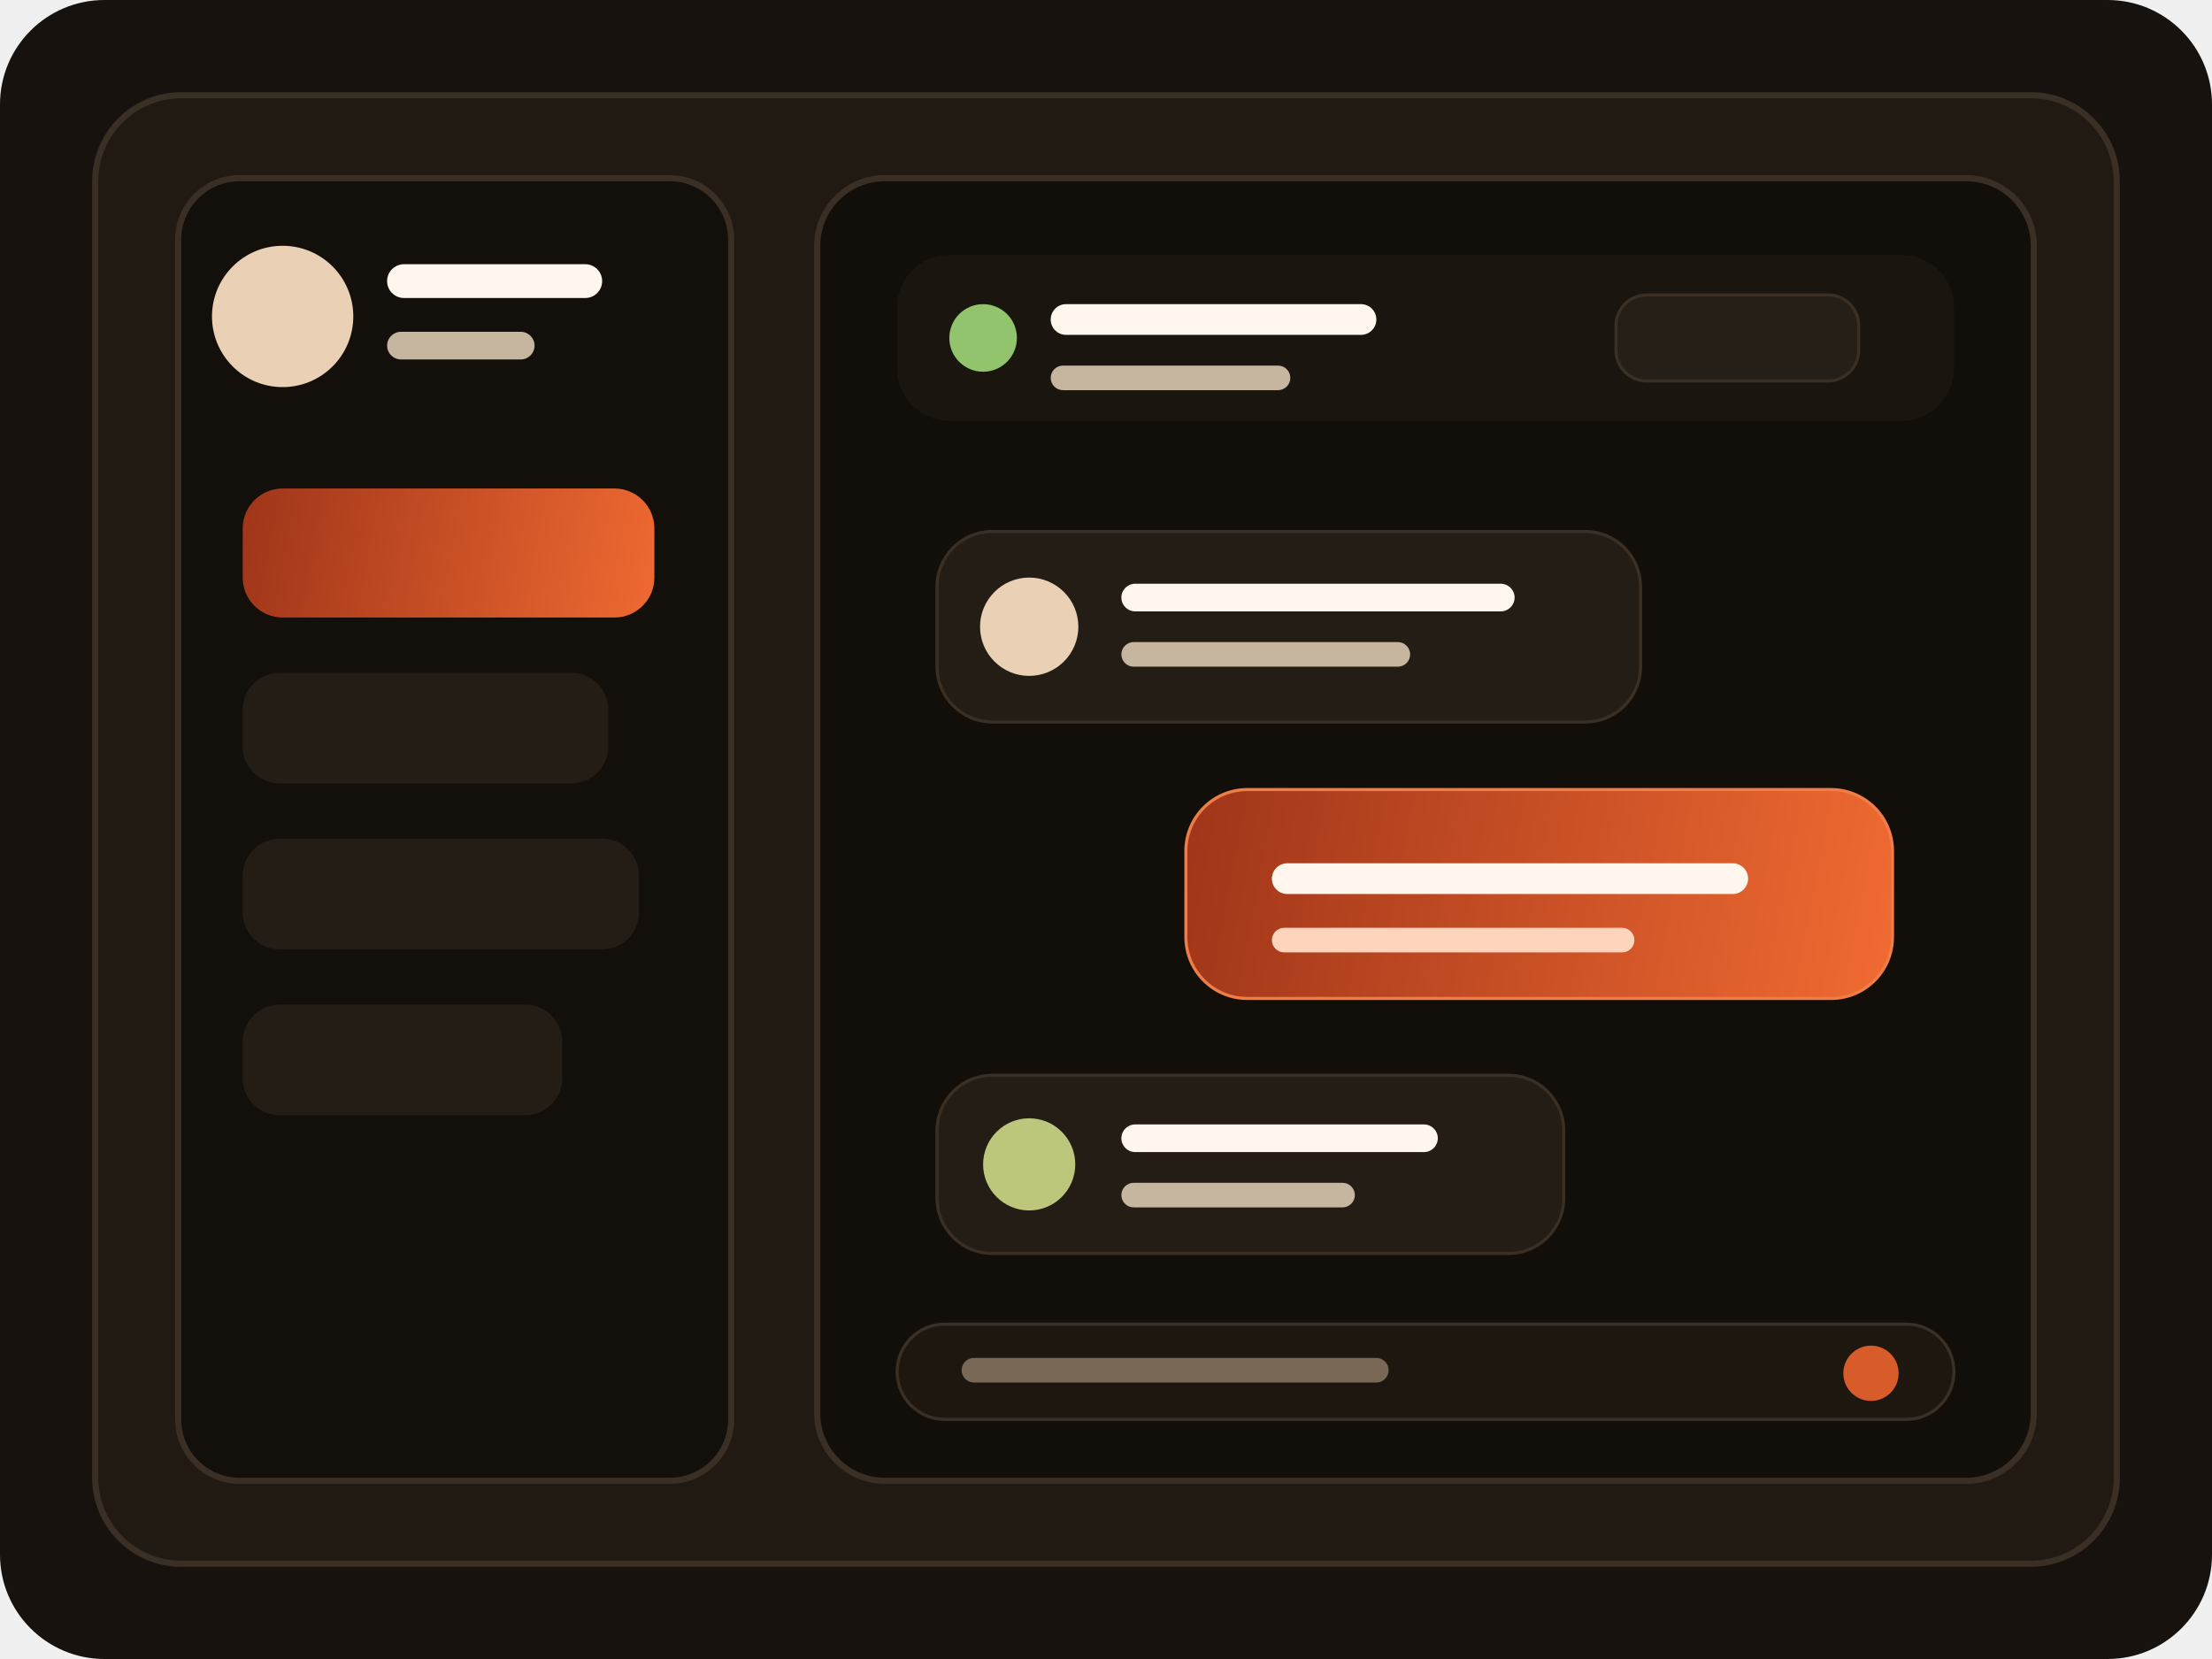
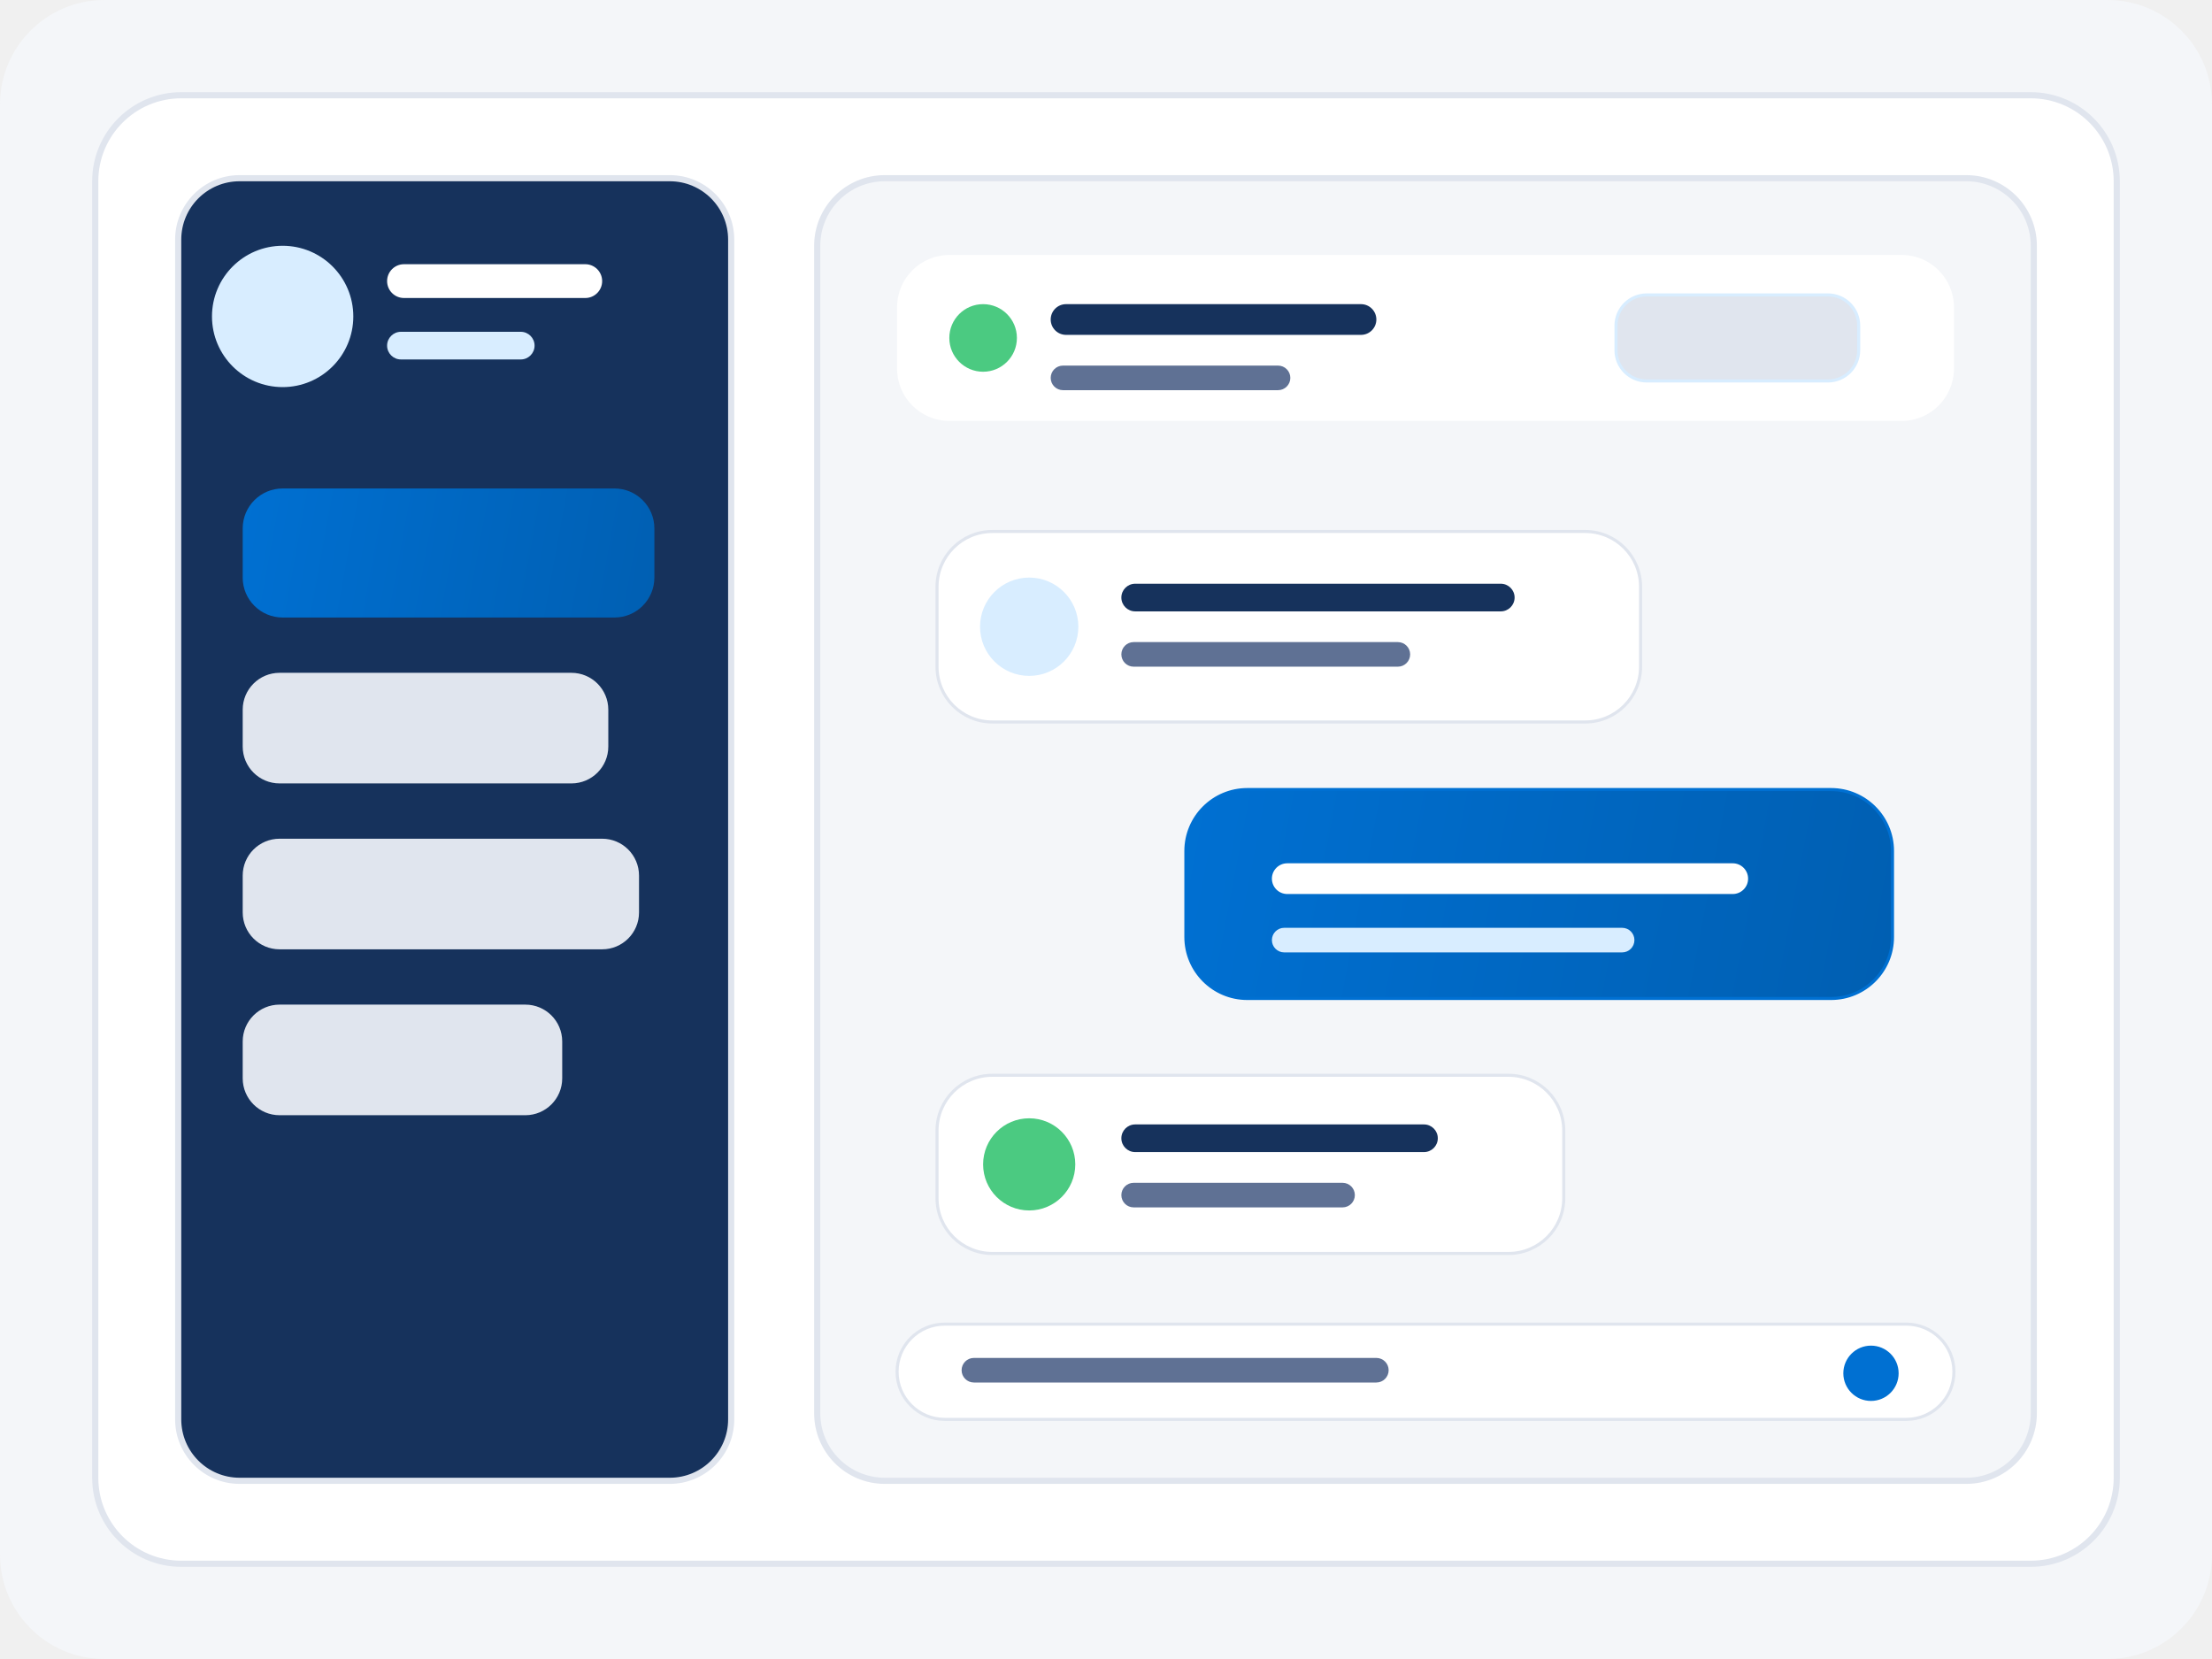
<svg xmlns="http://www.w3.org/2000/svg" width="720" height="540" viewBox="0 0 720 540" fill="none">
-   <rect width="720" height="540" rx="34" fill="#17120D" />
-   <rect x="31" y="31" width="658" height="478" rx="28" fill="#211A12" stroke="#3A2F24" stroke-width="2" />
-   <rect x="58" y="58" width="180" height="424" rx="20" fill="#130F0A" stroke="#3A2F24" stroke-width="2" />
-   <circle cx="92" cy="103" r="23" fill="#EAD0B5" />
-   <rect x="126" y="86" width="70" height="11" rx="5.5" fill="#FFF7ED" />
-   <rect x="126" y="108" width="48" height="9" rx="4.5" fill="#C6B59F" />
+   <rect width="720" height="540" rx="34" fill="#F4F6F9" />
+   <rect x="31" y="31" width="658" height="478" rx="28" fill="#FFFFFF" stroke="#E0E5EE" stroke-width="2" />
+   <rect x="58" y="58" width="180" height="424" rx="20" fill="#16325C" stroke="#E0E5EE" stroke-width="2" />
+   <circle cx="92" cy="103" r="23" fill="#D8EDFF" />
+   <rect x="126" y="86" width="70" height="11" rx="5.5" fill="#FFFFFF" />
+   <rect x="126" y="108" width="48" height="9" rx="4.5" fill="#D8EDFF" />
  <rect x="79" y="159" width="134" height="42" rx="13" fill="url(#paint0_linear)" />
-   <rect x="79" y="219" width="119" height="36" rx="12" fill="#241D15" />
-   <rect x="79" y="273" width="129" height="36" rx="12" fill="#241D15" />
-   <rect x="79" y="327" width="104" height="36" rx="12" fill="#241D15" />
-   <rect x="266" y="58" width="396" height="424" rx="22" fill="#120E0A" stroke="#3A2F24" stroke-width="2" />
-   <rect x="292" y="83" width="344" height="54" rx="17" fill="#1A150F" />
-   <circle cx="320" cy="110" r="11" fill="#91C46C" />
-   <rect x="342" y="99" width="106" height="10" rx="5" fill="#FFF7ED" />
-   <rect x="342" y="119" width="78" height="8" rx="4" fill="#C6B59F" />
-   <rect x="526" y="96" width="79" height="28" rx="10" fill="#261F17" stroke="#3A2F24" />
-   <rect x="305" y="173" width="229" height="62" rx="18" fill="#241D15" stroke="#3A2F24" />
-   <circle cx="335" cy="204" r="16" fill="#EAD0B5" />
-   <rect x="365" y="190" width="128" height="9" rx="4.5" fill="#FFF7ED" />
-   <rect x="365" y="209" width="94" height="8" rx="4" fill="#C6B59F" />
-   <rect x="386" y="257" width="230" height="68" rx="20" fill="url(#paint1_linear)" stroke="#F07D45" />
-   <rect x="414" y="281" width="155" height="10" rx="5" fill="#FFF7ED" />
-   <rect x="414" y="302" width="118" height="8" rx="4" fill="#FFD4BC" />
-   <rect x="305" y="350" width="204" height="58" rx="18" fill="#241D15" stroke="#3A2F24" />
-   <circle cx="335" cy="379" r="15" fill="#BDC77C" />
-   <rect x="365" y="366" width="103" height="9" rx="4.5" fill="#FFF7ED" />
-   <rect x="365" y="385" width="76" height="8" rx="4" fill="#C6B59F" />
-   <rect x="292" y="431" width="344" height="31" rx="15.5" fill="#1D1710" stroke="#3A2F24" />
-   <rect x="313" y="442" width="139" height="8" rx="4" fill="#796855" />
-   <circle cx="609" cy="447" r="9" fill="#D85B2A" />
+   <rect x="79" y="219" width="119" height="36" rx="12" fill="#E0E5EE" />
+   <rect x="79" y="273" width="129" height="36" rx="12" fill="#E0E5EE" />
+   <rect x="79" y="327" width="104" height="36" rx="12" fill="#E0E5EE" />
+   <rect x="266" y="58" width="396" height="424" rx="22" fill="#F4F6F9" stroke="#E0E5EE" stroke-width="2" />
+   <rect x="292" y="83" width="344" height="54" rx="17" fill="#FFFFFF" />
+   <circle cx="320" cy="110" r="11" fill="#4BCA81" />
+   <rect x="342" y="99" width="106" height="10" rx="5" fill="#16325C" />
+   <rect x="342" y="119" width="78" height="8" rx="4" fill="#5F7194" />
+   <rect x="526" y="96" width="79" height="28" rx="10" fill="#E0E5EE" stroke="#D8EDFF" />
+   <rect x="305" y="173" width="229" height="62" rx="18" fill="#FFFFFF" stroke="#E0E5EE" />
+   <circle cx="335" cy="204" r="16" fill="#D8EDFF" />
+   <rect x="365" y="190" width="128" height="9" rx="4.5" fill="#16325C" />
+   <rect x="365" y="209" width="94" height="8" rx="4" fill="#5F7194" />
+   <rect x="386" y="257" width="230" height="68" rx="20" fill="url(#paint1_linear)" stroke="#0070D2" />
+   <rect x="414" y="281" width="155" height="10" rx="5" fill="#FFFFFF" />
+   <rect x="414" y="302" width="118" height="8" rx="4" fill="#D8EDFF" />
+   <rect x="305" y="350" width="204" height="58" rx="18" fill="#FFFFFF" stroke="#E0E5EE" />
+   <circle cx="335" cy="379" r="15" fill="#4BCA81" />
+   <rect x="365" y="366" width="103" height="9" rx="4.5" fill="#16325C" />
+   <rect x="365" y="385" width="76" height="8" rx="4" fill="#5F7194" />
+   <rect x="292" y="431" width="344" height="31" rx="15.5" fill="#FFFFFF" stroke="#E0E5EE" />
+   <rect x="313" y="442" width="139" height="8" rx="4" fill="#5F7194" />
+   <circle cx="609" cy="447" r="9" fill="#0070D2" />
  <defs>
    <linearGradient id="paint0_linear" x1="79" y1="159" x2="218.15" y2="184.511" gradientUnits="userSpaceOnUse">
-       <stop stop-color="#9F3519" />
-       <stop offset="1" stop-color="#F06A32" />
+       <stop stop-color="#0070D2" />
+       <stop offset="1" stop-color="#005FB2" />
    </linearGradient>
    <linearGradient id="paint1_linear" x1="386" y1="257" x2="617.536" y2="301.297" gradientUnits="userSpaceOnUse">
-       <stop stop-color="#9F3519" />
-       <stop offset="1" stop-color="#F06A32" />
+       <stop stop-color="#0070D2" />
+       <stop offset="1" stop-color="#005FB2" />
    </linearGradient>
  </defs>
</svg>
